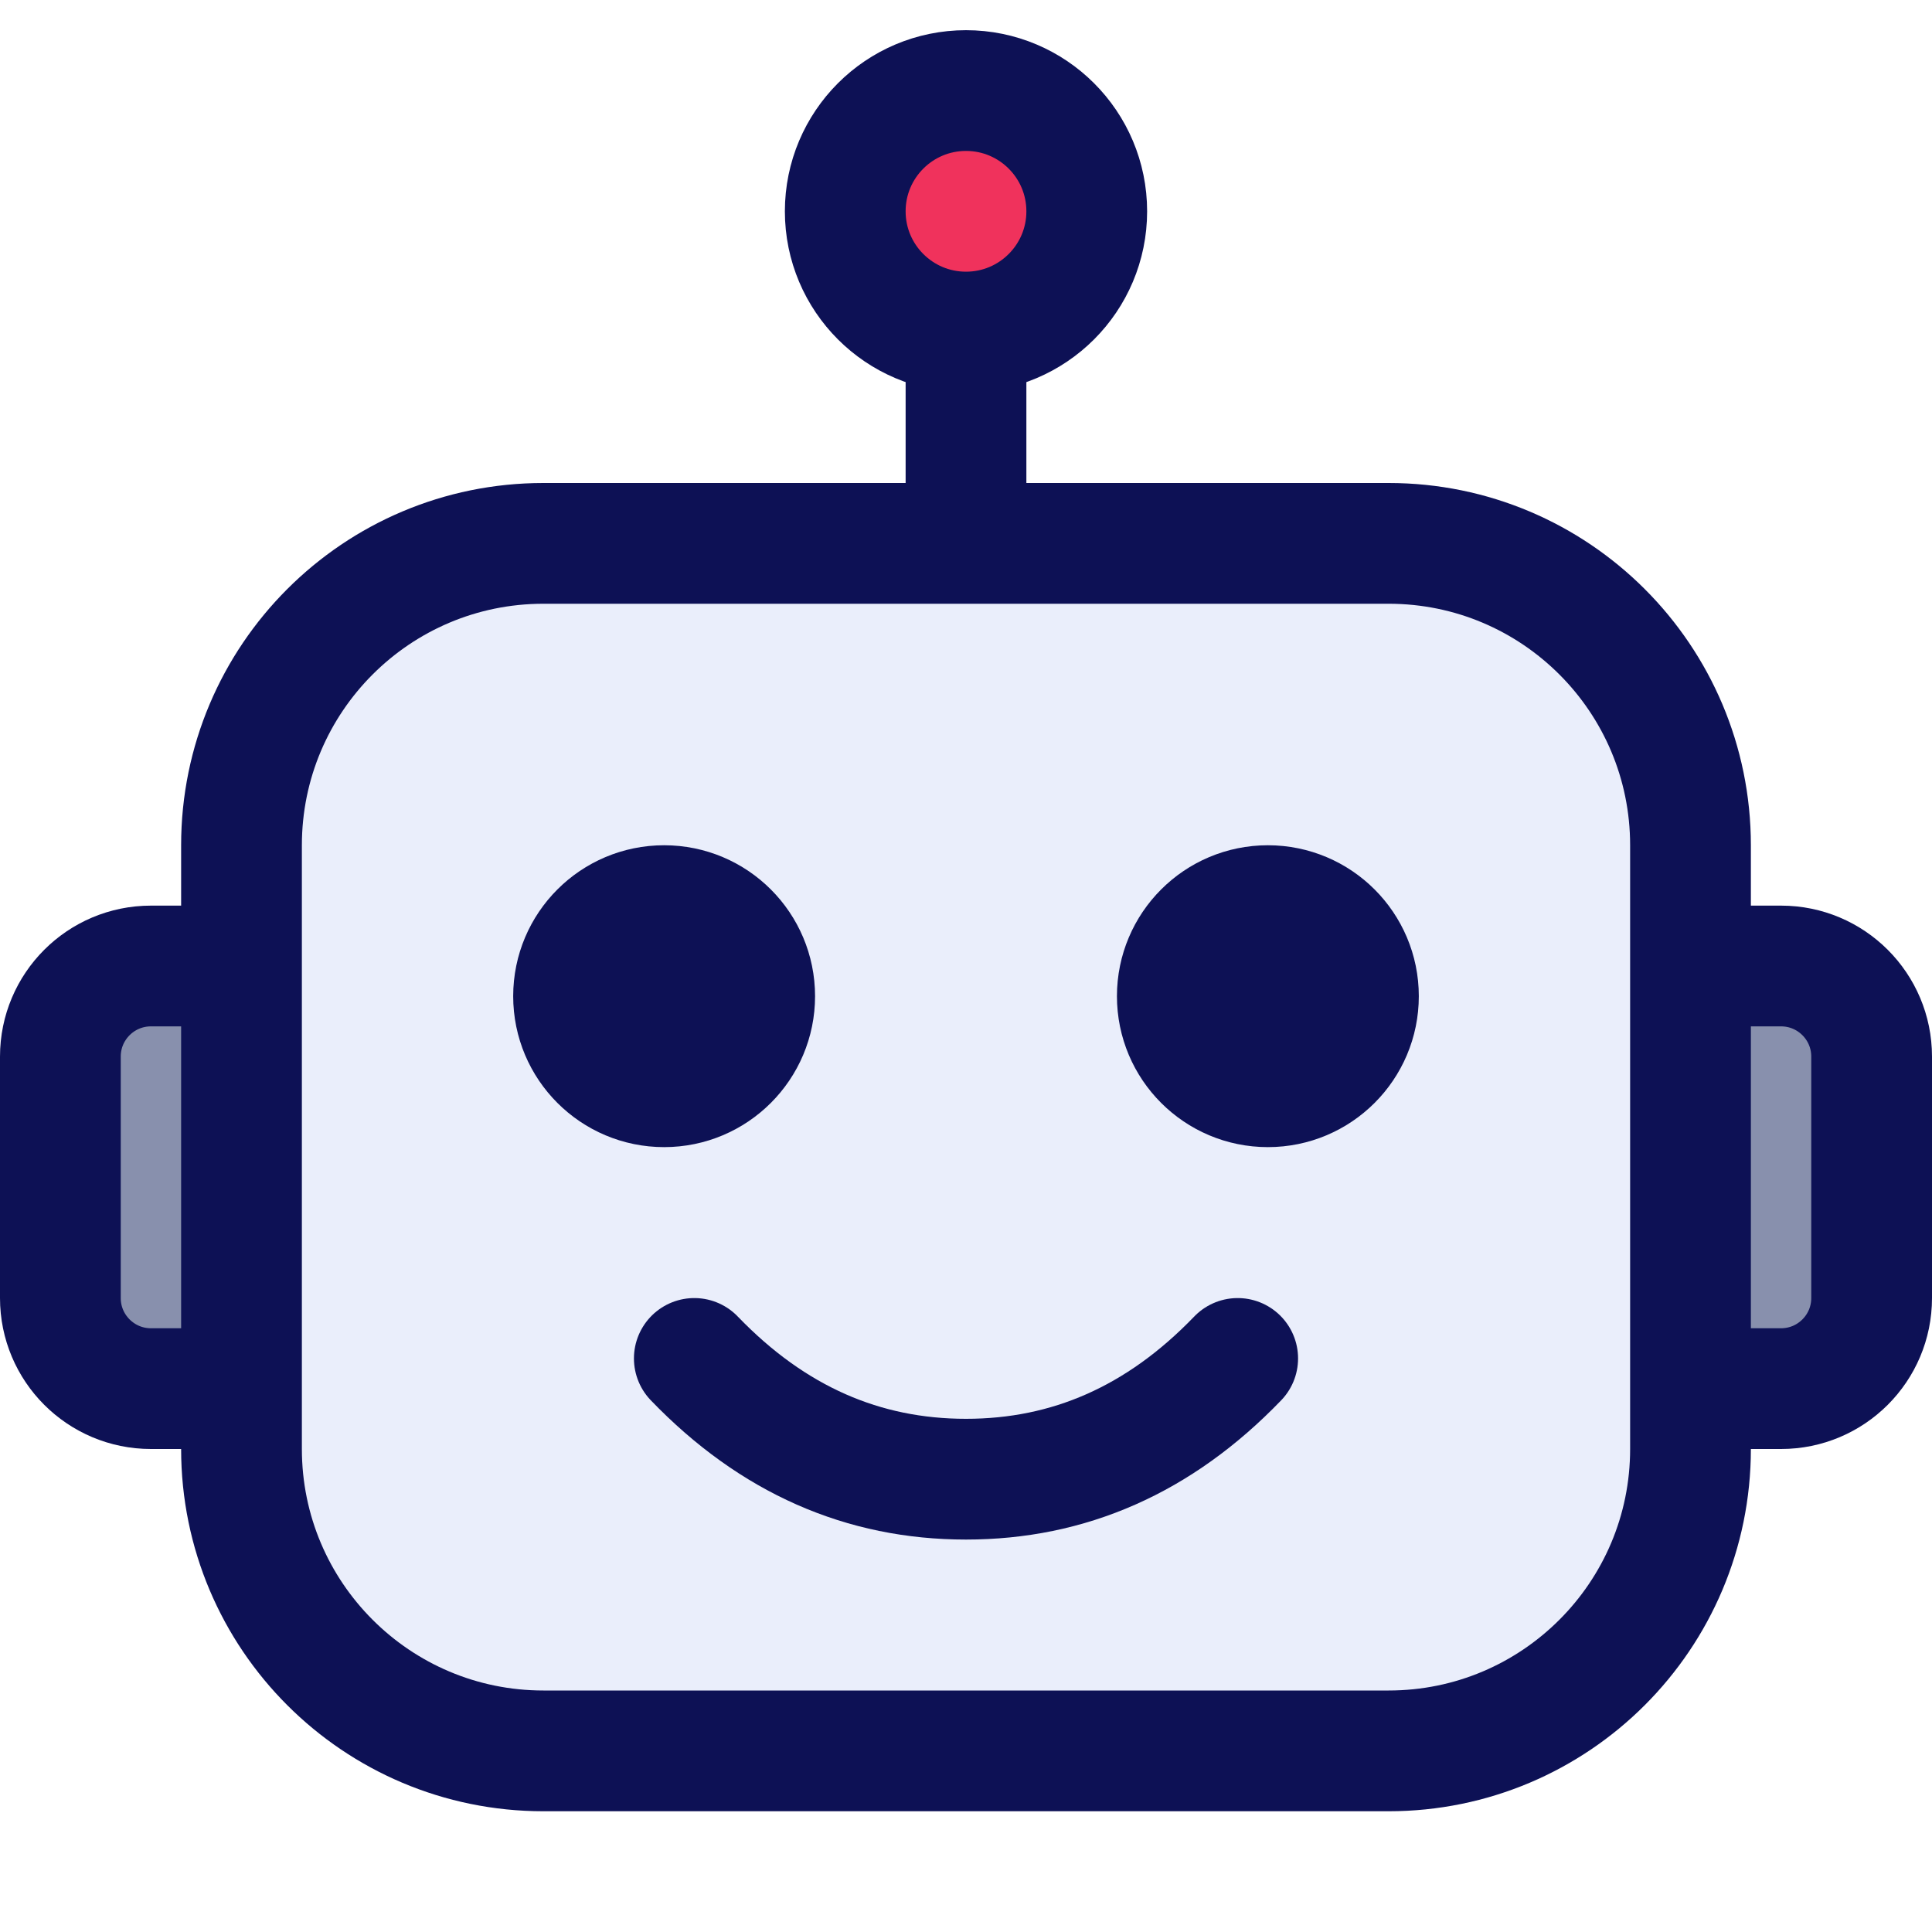
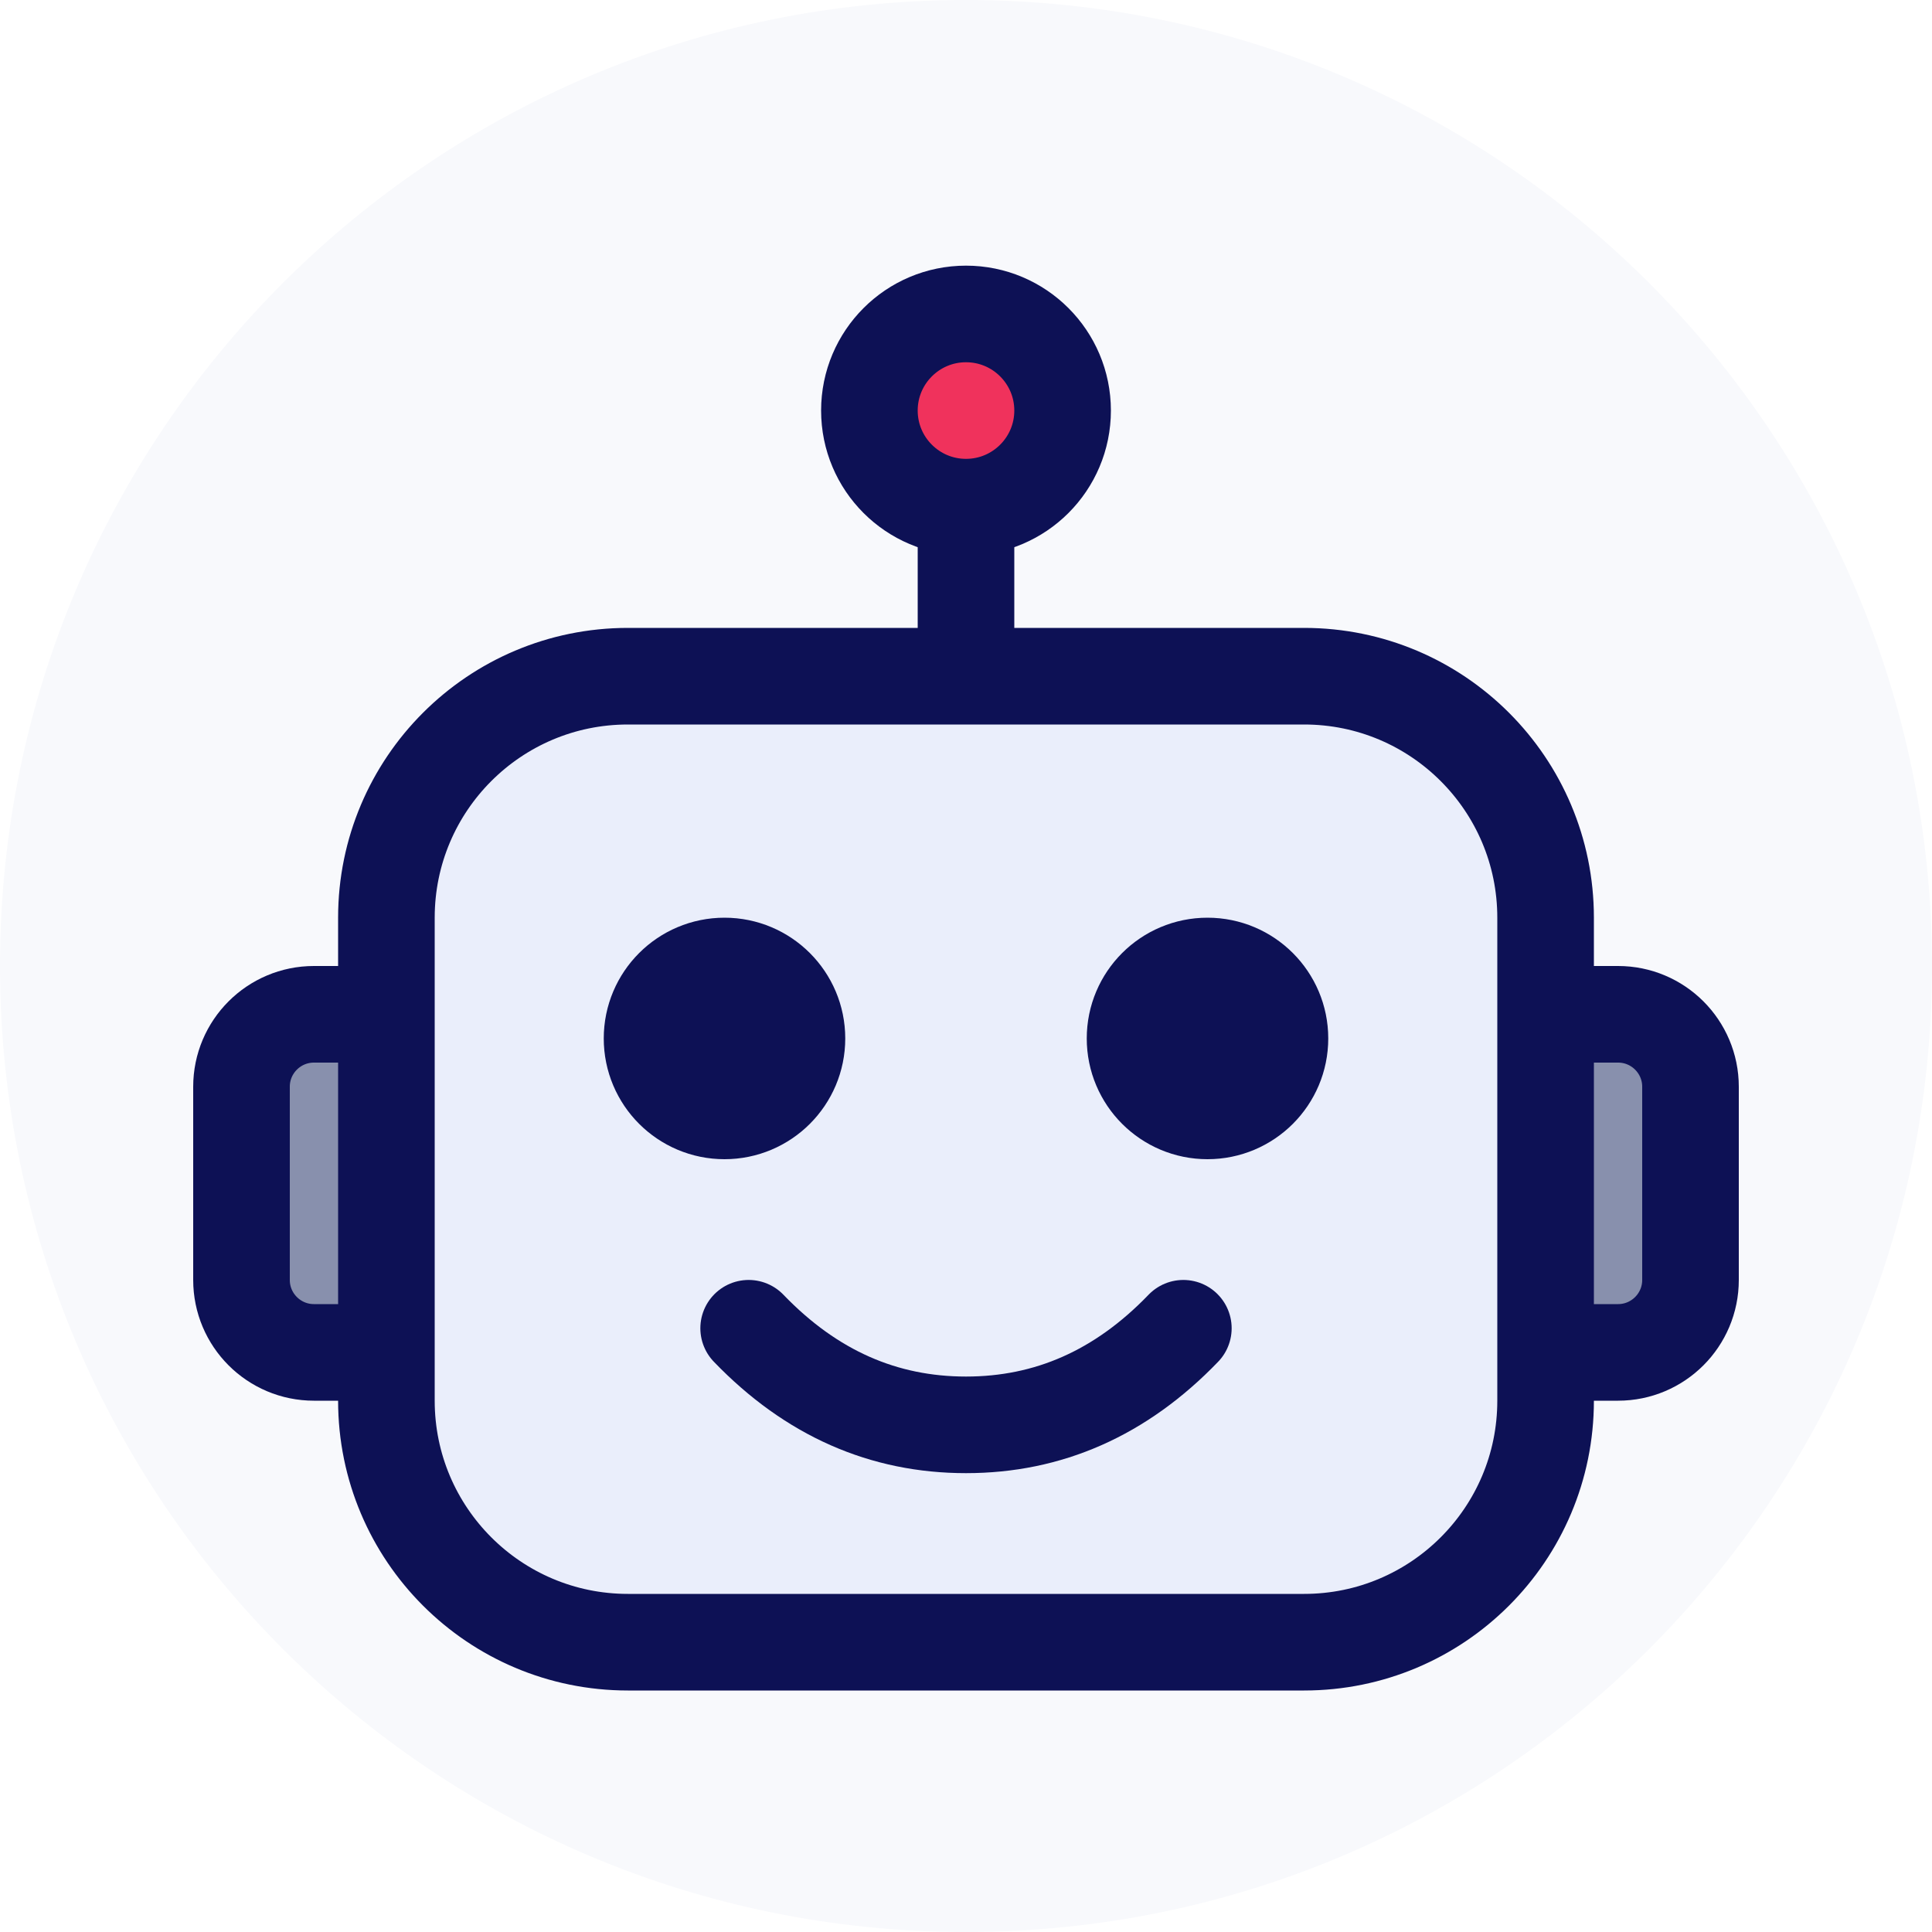
- <svg xmlns="http://www.w3.org/2000/svg" viewBox="0 0 64 64" role="img" aria-label="Robot head">
-   <g fill="none" stroke="#0d1155" stroke-width="4" stroke-linecap="round" stroke-linejoin="round">
+ <svg xmlns="http://www.w3.org/2000/svg" viewBox="0 0 80 80" role="img" aria-label="Robot head">
+   <circle cx="40" cy="40" r="40" fill="#f8f9fc" />
+   <g transform="translate(8 10)" fill="none" stroke="#0d1155" stroke-width="4" stroke-linecap="round" stroke-linejoin="round">
    <path d="M32 11v7" />
    <circle cx="32" cy="7" r="4" fill="#f0325c" />
    <rect x="2" y="32" width="9" height="14" rx="3" fill="#8890ad" />
    <rect x="53" y="32" width="9" height="14" rx="3" fill="#8890ad" />
    <rect x="8" y="18" width="48" height="40" rx="10" fill="#eaeefb" />
    <circle cx="22" cy="33" r="3" fill="#0d1155" />
    <circle cx="42" cy="33" r="3" fill="#0d1155" />
    <path d="M23 45c2.6 2.7 5.6 4 9 4s6.4-1.3 9-4" />
  </g>
</svg>
